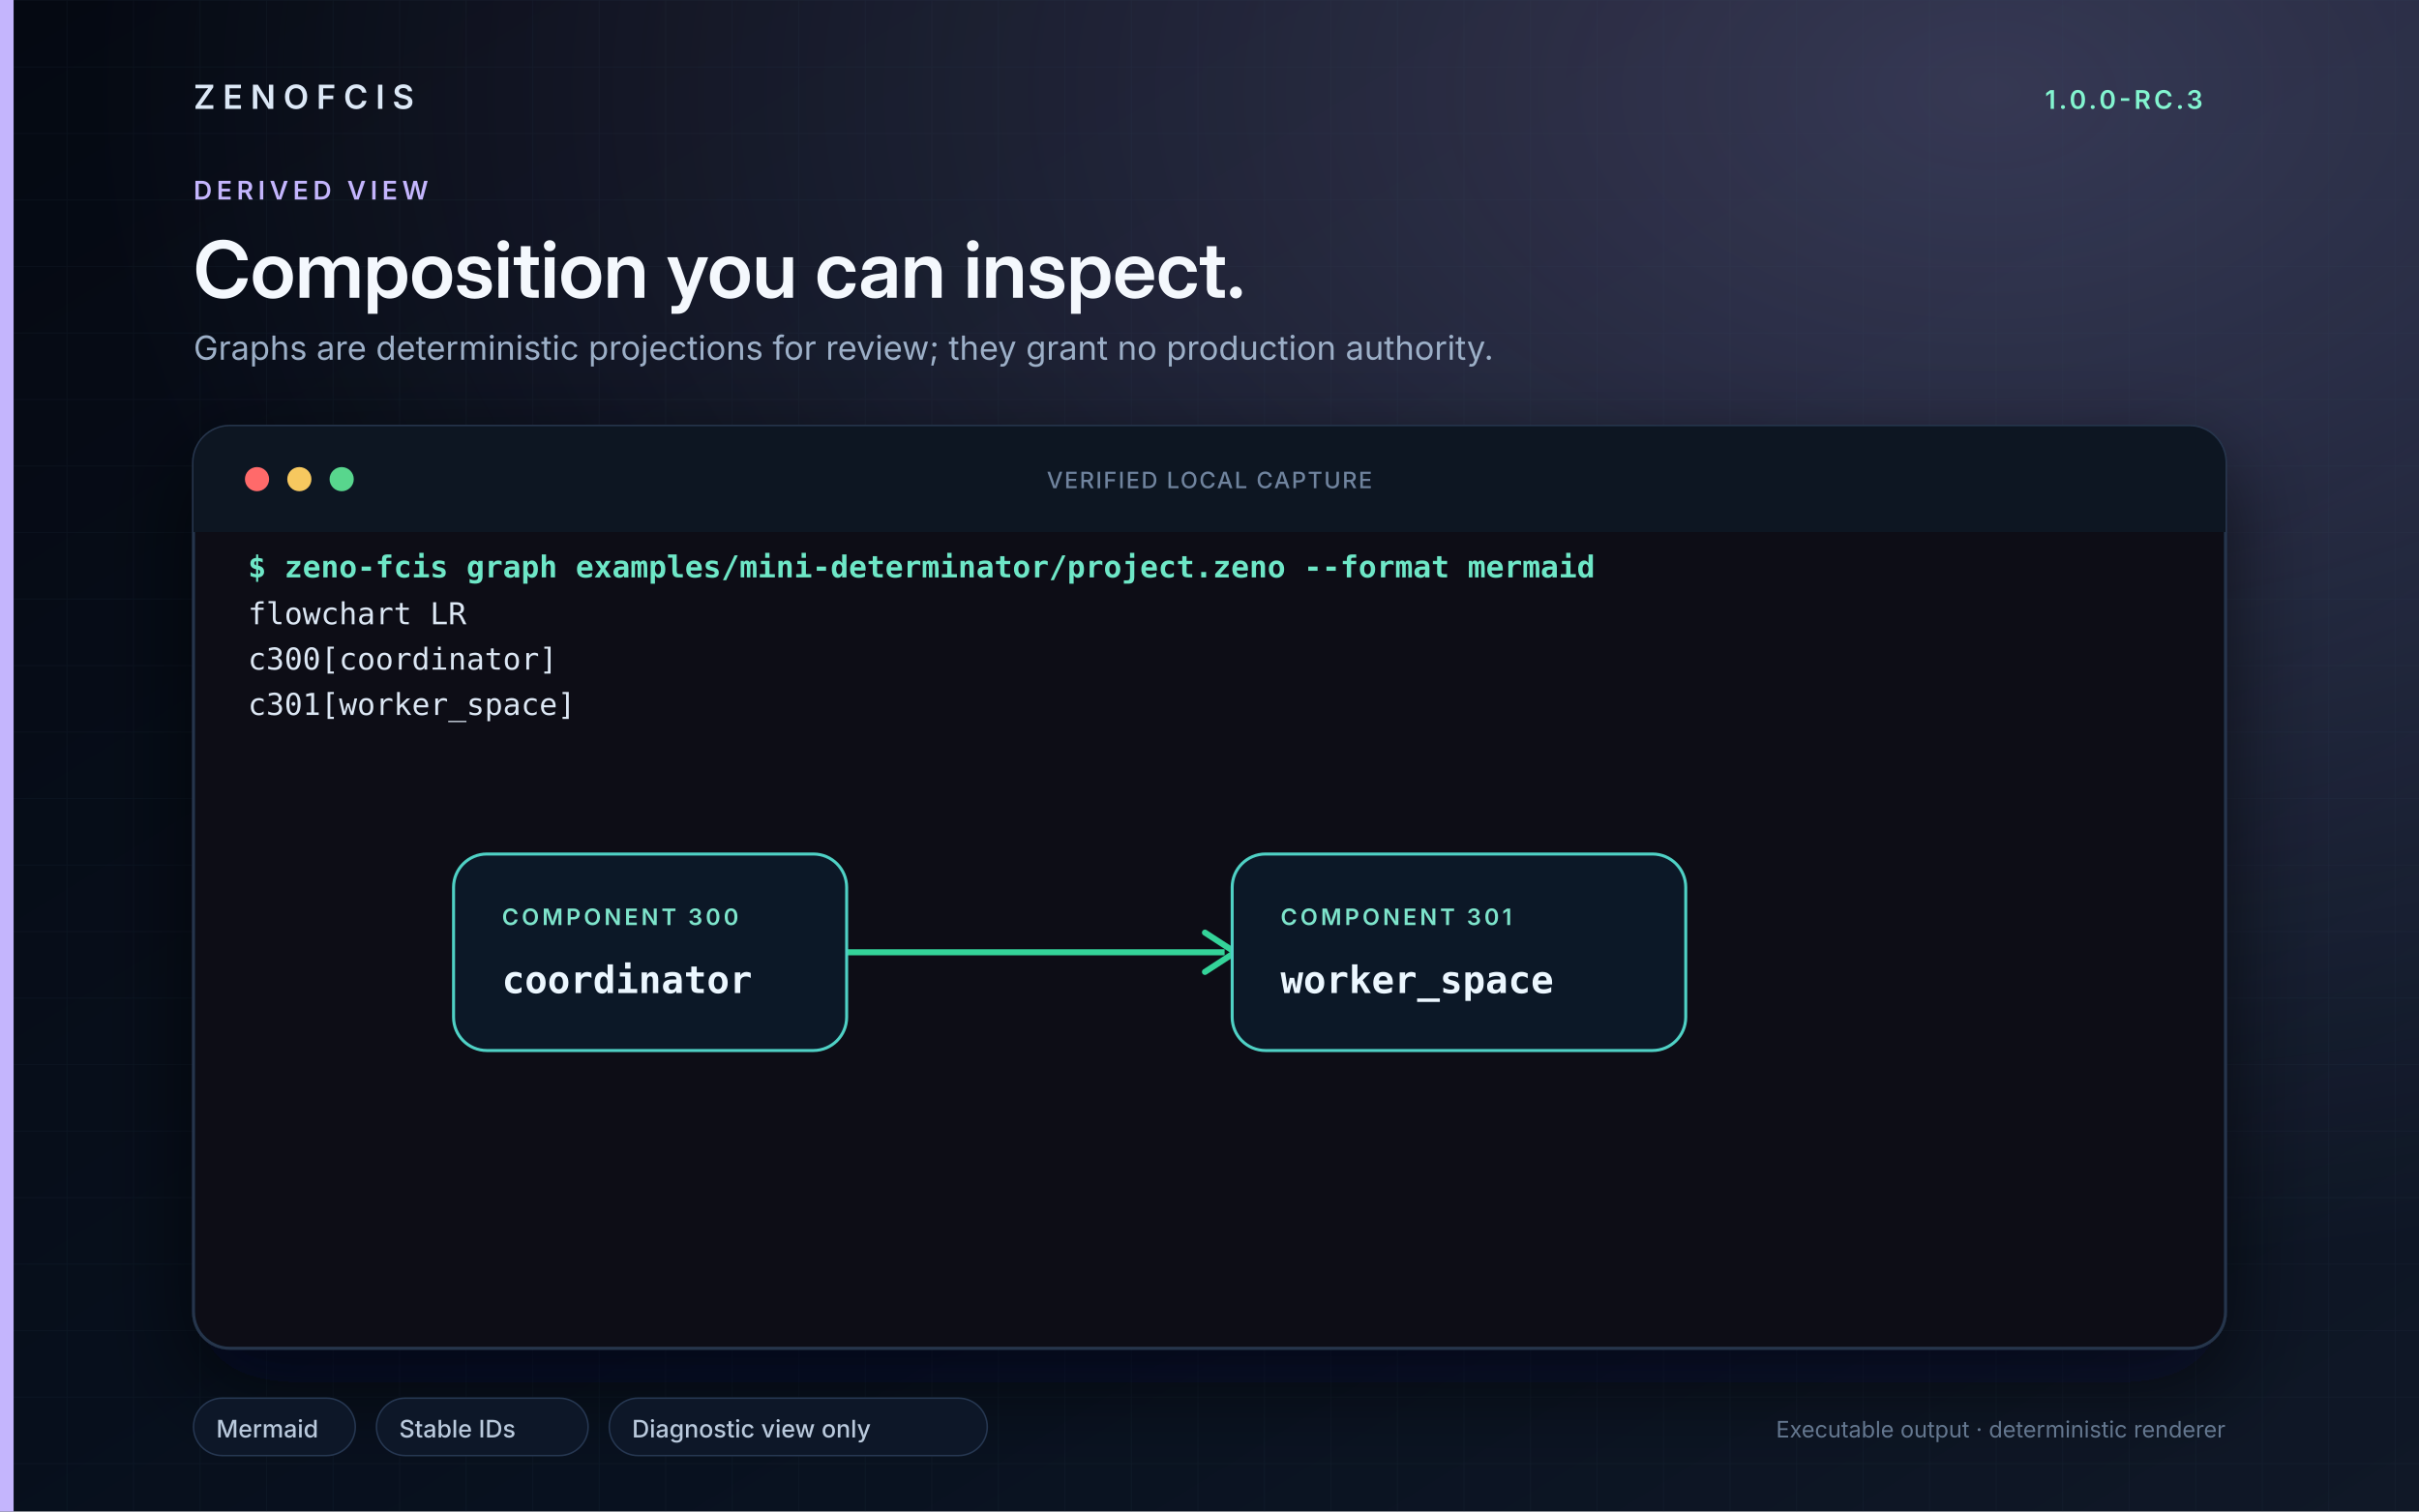
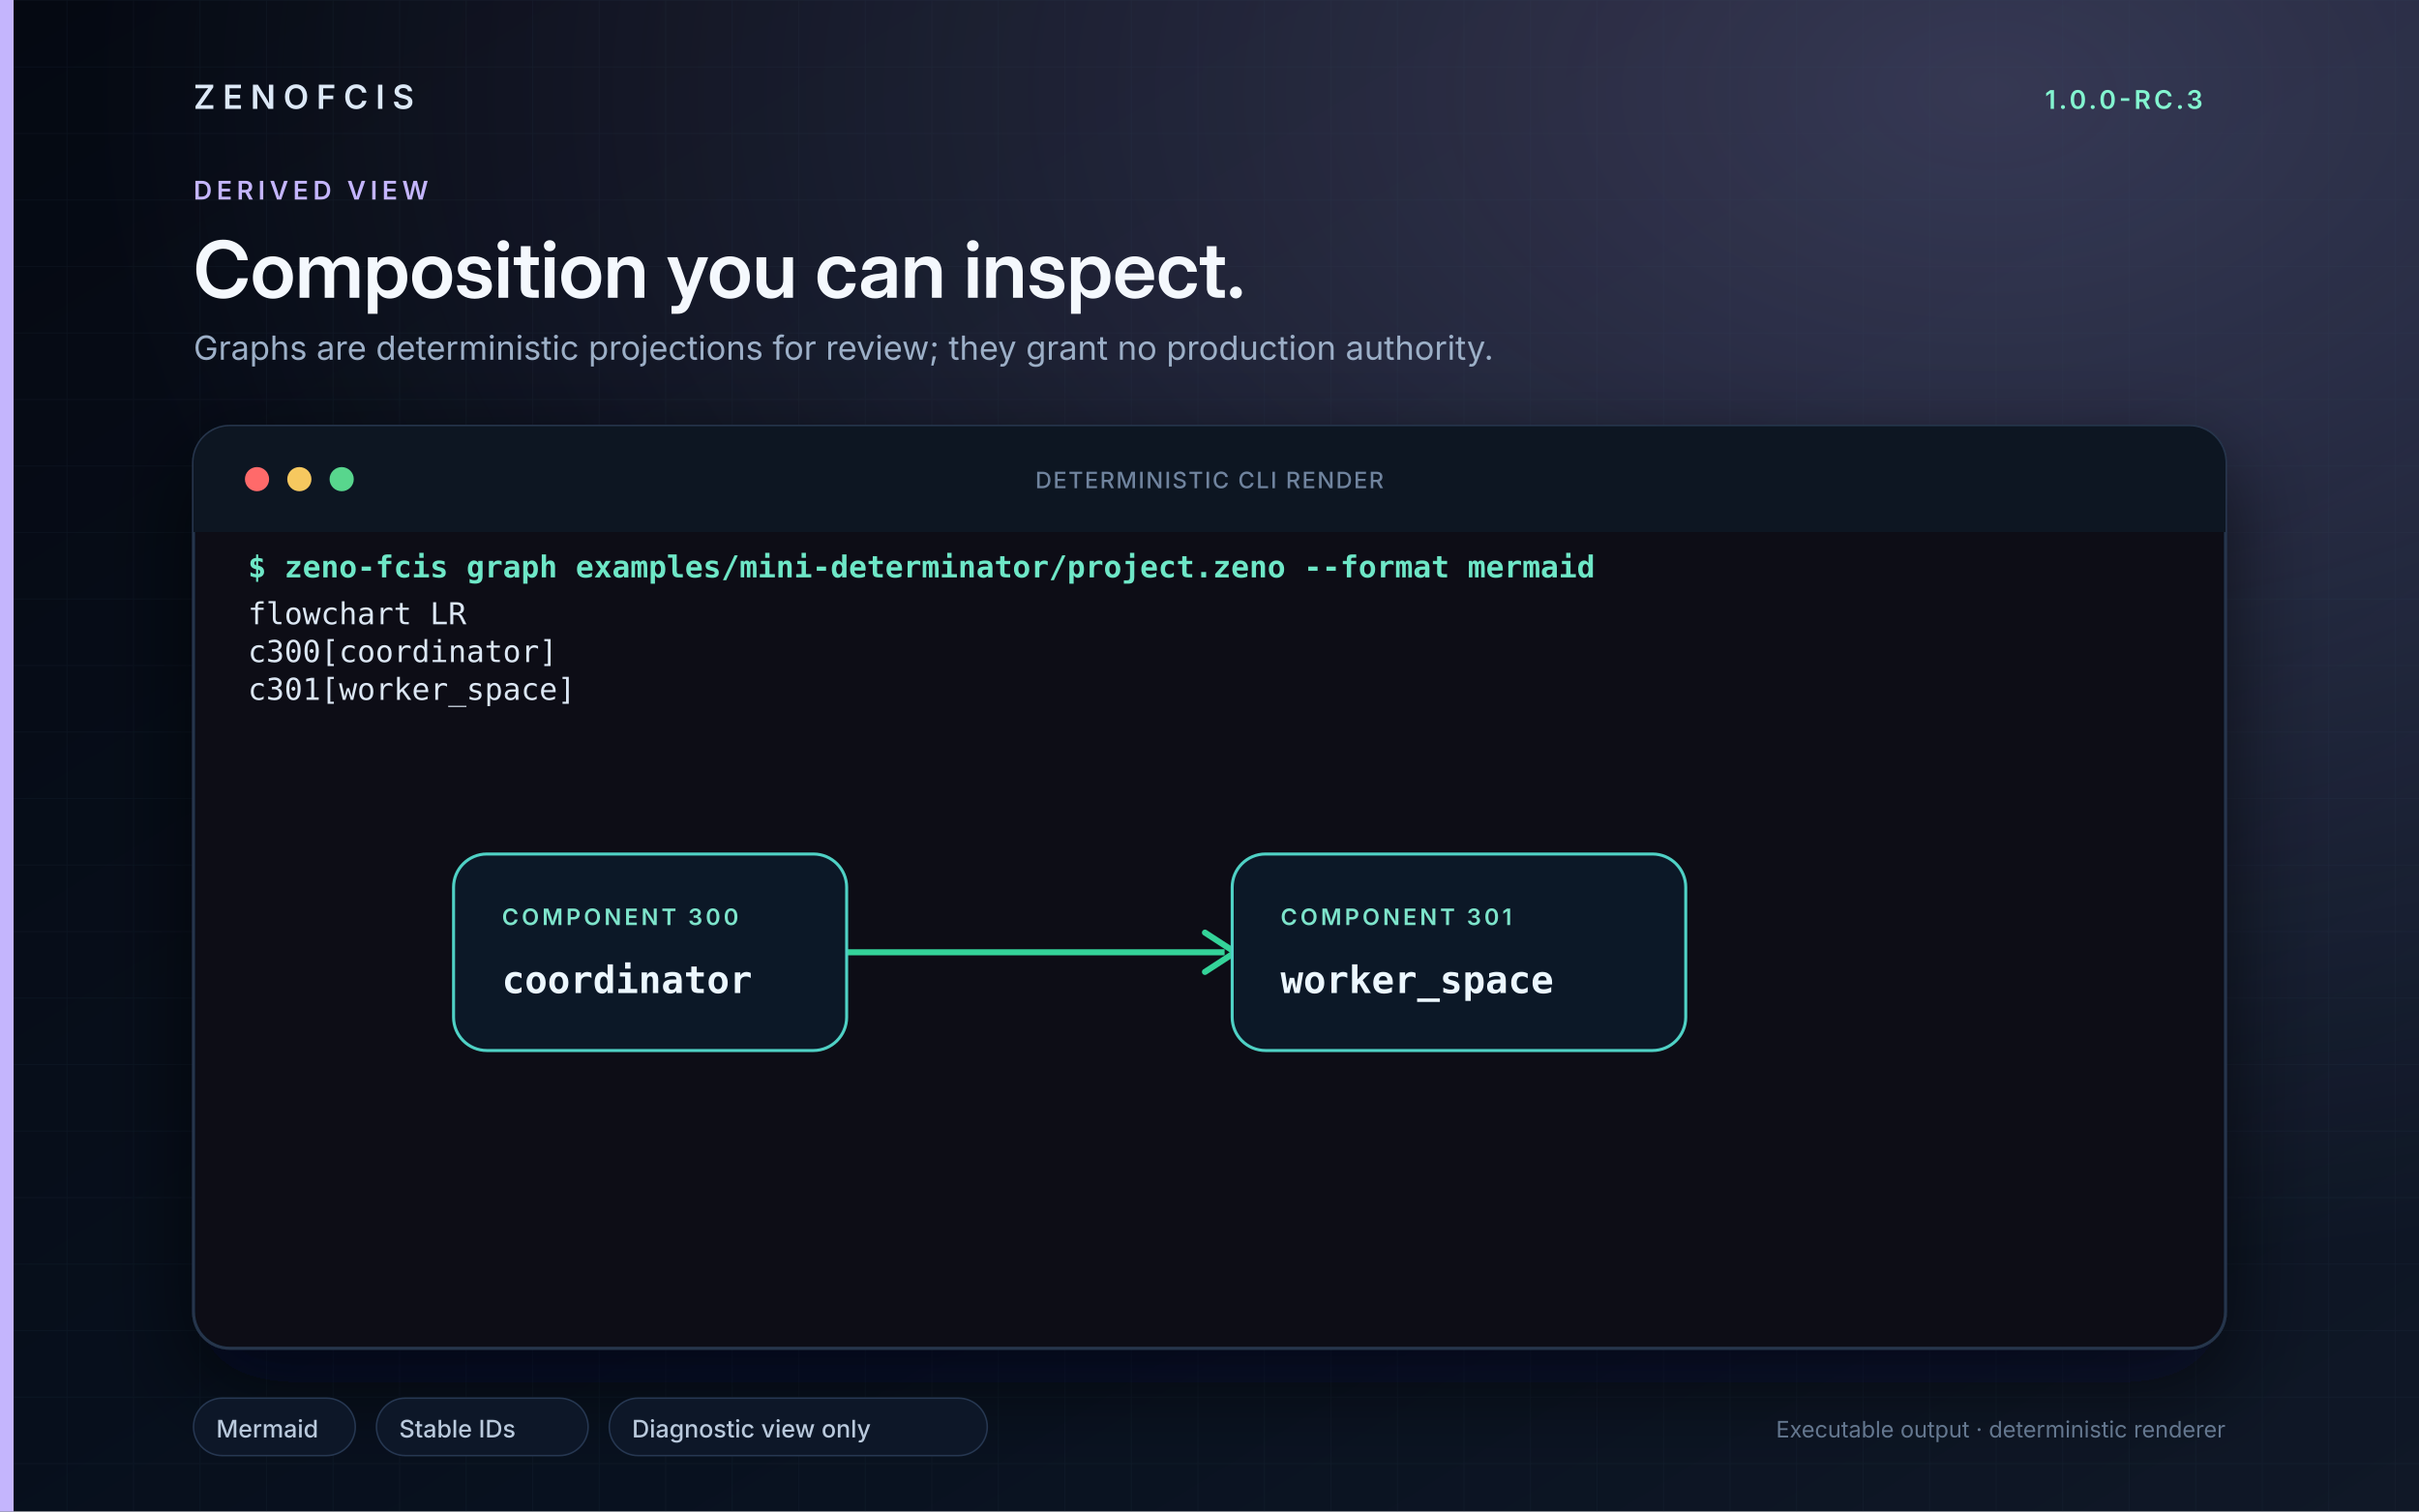
<svg xmlns="http://www.w3.org/2000/svg" width="1600" height="1000" viewBox="0 0 1600 1000" role="img" aria-label="Composition you can inspect.">
  <defs>
    <linearGradient id="background" x1="0" y1="0" x2="1" y2="1">
      <stop offset="0" stop-color="#050912" />
      <stop offset="0.62" stop-color="#08111f" />
      <stop offset="1" stop-color="#101827" />
    </linearGradient>
    <radialGradient id="glow" cx="0.82" cy="0.06" r="0.78">
      <stop offset="0" stop-color="#c4b5fd" stop-opacity="0.25" />
      <stop offset="1" stop-color="#c4b5fd" stop-opacity="0" />
    </radialGradient>
    <pattern id="grid" width="44" height="44" patternUnits="userSpaceOnUse">
      <path d="M 44 0 L 0 0 0 44" fill="none" stroke="#39506a" stroke-opacity="0.12" stroke-width="1" />
    </pattern>
    <filter id="shadow" x="-20%" y="-20%" width="140%" height="150%">
      <feDropShadow dx="0" dy="22" stdDeviation="30" flood-color="#000611" flood-opacity="0.62" />
    </filter>
  </defs>
  <style>
    .brand { font-family: Inter, sans-serif; font-size: 22px; font-weight: 600; letter-spacing: 5px; fill: #dce8f6; }
    .release { font-family: Inter, sans-serif; font-size: 17px; font-weight: 600; letter-spacing: 2px; fill: #83f5d0; }
    .eyebrow { font-family: Inter, sans-serif; font-size: 17px; font-weight: 600; letter-spacing: 3px; fill: #c4b5fd; }
    .title { font-family: 'Inter Display', Inter, sans-serif; font-size: 52px; font-weight: 600; fill: #f4f8fd; }
    .subtitle { font-family: Inter, sans-serif; font-size: 22px; font-weight: 400; fill: #9db0c8; }
    .terminal { font-family: 'DejaVu Sans Mono', monospace; font-size: 20px; font-weight: 400; fill: #dce7f4; }
    .prompt { font-family: 'DejaVu Sans Mono', monospace; font-size: 20px; font-weight: 600; fill: #6ee7c7; }
    .terminal-title { font-family: Inter, sans-serif; font-size: 15px; font-weight: 500; fill: #70849e; letter-spacing: 1px; }
    .badge { font-family: Inter, sans-serif; font-size: 16px; font-weight: 500; fill: #b9c9dc; }
    .footer { font-family: Inter, sans-serif; font-size: 15px; font-weight: 400; fill: #64778f; }
    .node-id { font-family: Inter, sans-serif; font-size: 15px; font-weight: 600; fill: #7de4cb; letter-spacing: 2px; }
    .node-title { font-family: 'DejaVu Sans Mono', monospace; font-size: 25px; font-weight: 600; fill: #ecf7ff; }
    .metric-label { font-family: Inter, sans-serif; font-size: 14px; font-weight: 600; letter-spacing: 2px; fill: #72d9ca; }
    .metric-value { font-family: 'Inter Display', Inter, sans-serif; font-size: 48px; font-weight: 600; fill: #f2f8ff; }
    .hash { font-family: 'DejaVu Sans Mono', monospace; font-size: 17px; font-weight: 400; fill: #c5d5e8; }
    .slot-detail { font-family: Inter, sans-serif; font-size: 14px; font-weight: 400; fill: #8fa5bc; }
  </style>
  <rect width="1600" height="1000" fill="url(#background)" />
  <rect width="1600" height="1000" fill="url(#glow)" />
  <rect width="1600" height="1000" fill="url(#grid)" />
  <rect x="0" y="0" width="9" height="1000" fill="#c4b5fd" />
  <text x="128" y="72" class="brand">ZENOFCIS</text>
  <text x="1457" y="72" text-anchor="end" class="release">1.0.0-RC.3</text>
  <text x="128" y="132" class="eyebrow">DERIVED VIEW</text>
  <text x="128" y="197" class="title">Composition you can inspect.</text>
  <text x="128" y="238" class="subtitle">Graphs are deterministic projections for review; they grant no production authority.</text>
  <g filter="url(#shadow)">
    <rect x="128" y="282" width="1344" height="610" rx="24" fill="#080e18" stroke="#26364c" stroke-width="2" />
    <rect x="128" y="282" width="1344" height="70" rx="24" fill="#0d1624" />
    <rect x="128" y="328" width="1344" height="24" fill="#0d1624" />
    <circle cx="170" cy="317" r="8" fill="#ff6b6b" />
    <circle cx="198" cy="317" r="8" fill="#f6c85f" />
    <circle cx="226" cy="317" r="8" fill="#58d68d" />
-     <text x="800" y="323" text-anchor="middle" class="terminal-title">VERIFIED LOCAL CAPTURE</text>
+     <text x="800" y="323" text-anchor="middle" class="terminal-title">DETERMINISTIC CLI RENDER</text>
  </g>
  <text x="164" y="382" class="prompt">$ zeno-fcis graph examples/mini-determinator/project.zeno --format mermaid</text>
  <text x="164" y="413" class="terminal">flowchart LR</text>
-   <text x="164" y="443" class="terminal">  c300[coordinator]</text>
-   <text x="164" y="473" class="terminal">  c301[worker_space]</text>
+   <text x="164" y="438" class="terminal">  c300[coordinator]</text>
+   <text x="164" y="463" class="terminal">  c301[worker_space]</text>
  <g aria-label="Composition graph visualization">
    <path d="M 560 630 C 680 630, 690 630, 810 630" fill="none" stroke="#34d399" stroke-width="4" />
    <path d="M 797 617 L 817 630 L 797 643" fill="none" stroke="#34d399" stroke-width="4" stroke-linecap="round" stroke-linejoin="round" />
    <rect x="300" y="565" width="260" height="130" rx="22" fill="#0c1827" stroke="#4fd1c5" stroke-width="2" />
    <text x="332" y="612" class="node-id">COMPONENT 300</text>
    <text x="332" y="657" class="node-title">coordinator</text>
    <rect x="815" y="565" width="300" height="130" rx="22" fill="#0c1827" stroke="#4fd1c5" stroke-width="2" />
    <text x="847" y="612" class="node-id">COMPONENT 301</text>
    <text x="847" y="657" class="node-title">worker_space</text>
  </g>
  <rect x="128" y="925" width="107" height="38" rx="19" fill="#0d1728" stroke="#263751" />
  <text x="143" y="951" class="badge">Mermaid</text>
  <rect x="249" y="925" width="140" height="38" rx="19" fill="#0d1728" stroke="#263751" />
  <text x="264" y="951" class="badge">Stable IDs</text>
  <rect x="403" y="925" width="250" height="38" rx="19" fill="#0d1728" stroke="#263751" />
  <text x="418" y="951" class="badge">Diagnostic view only</text>
  <text x="1472" y="951" text-anchor="end" class="footer">Executable output · deterministic renderer</text>
</svg>
